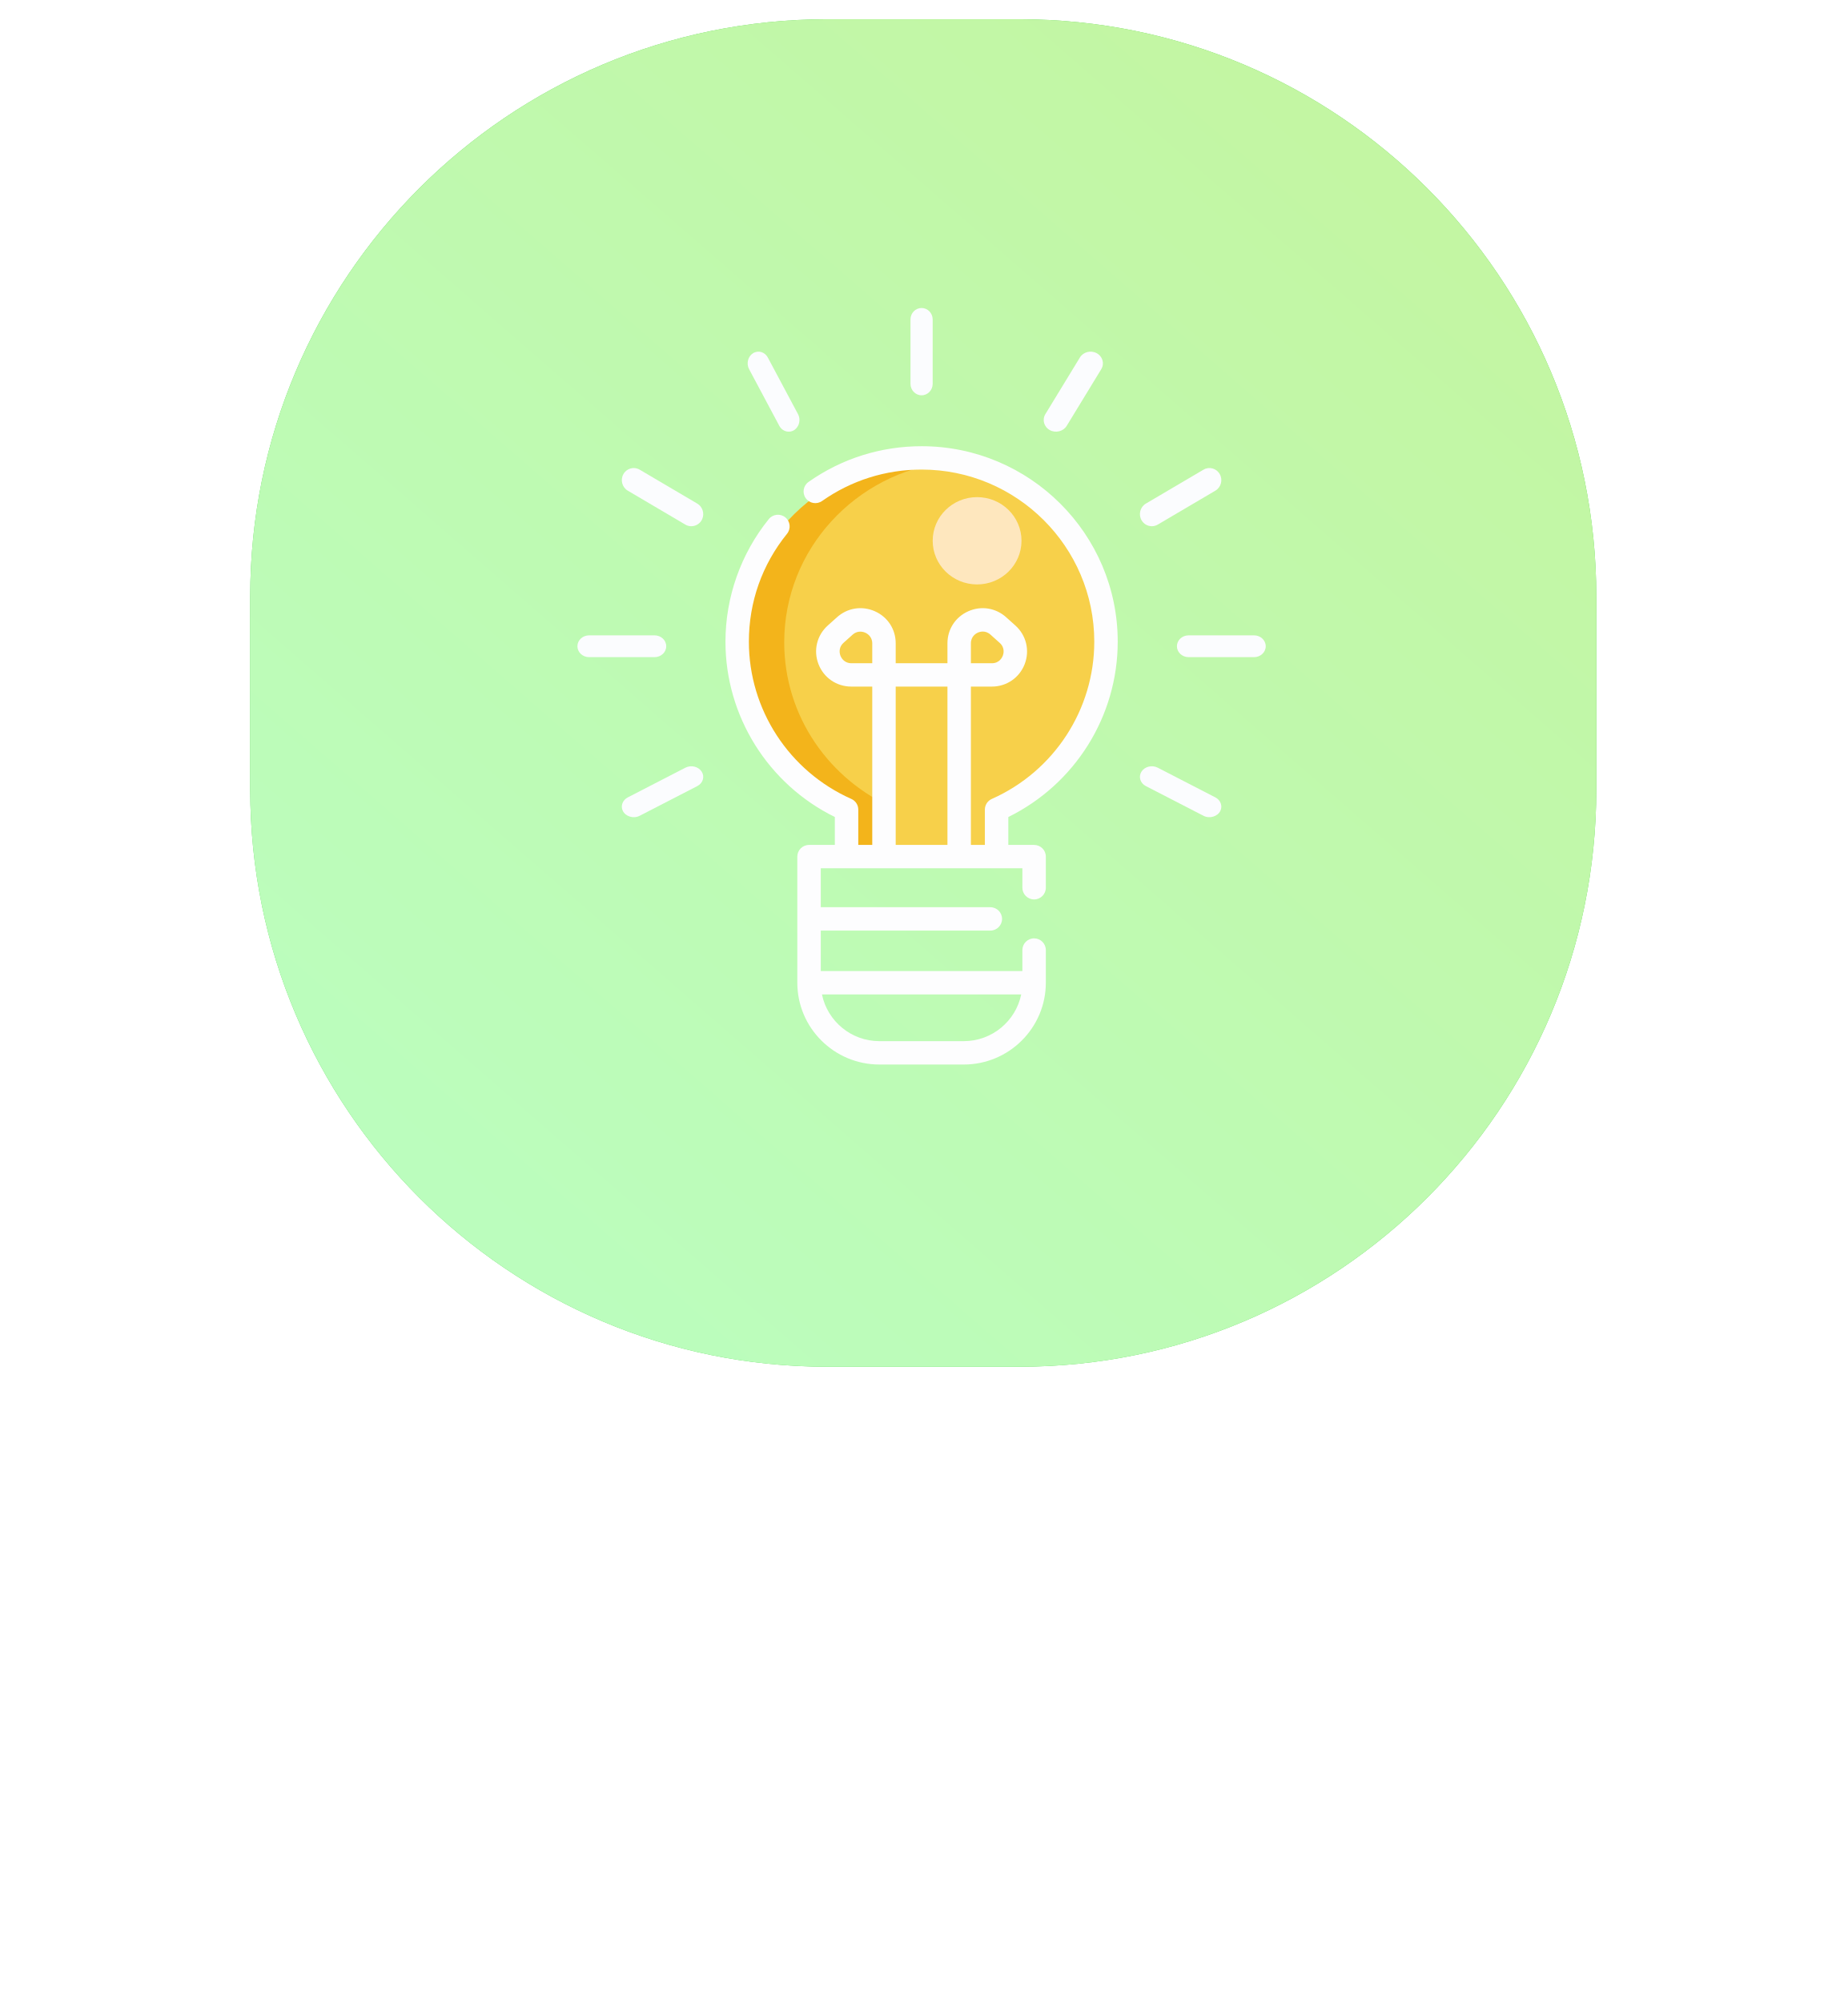
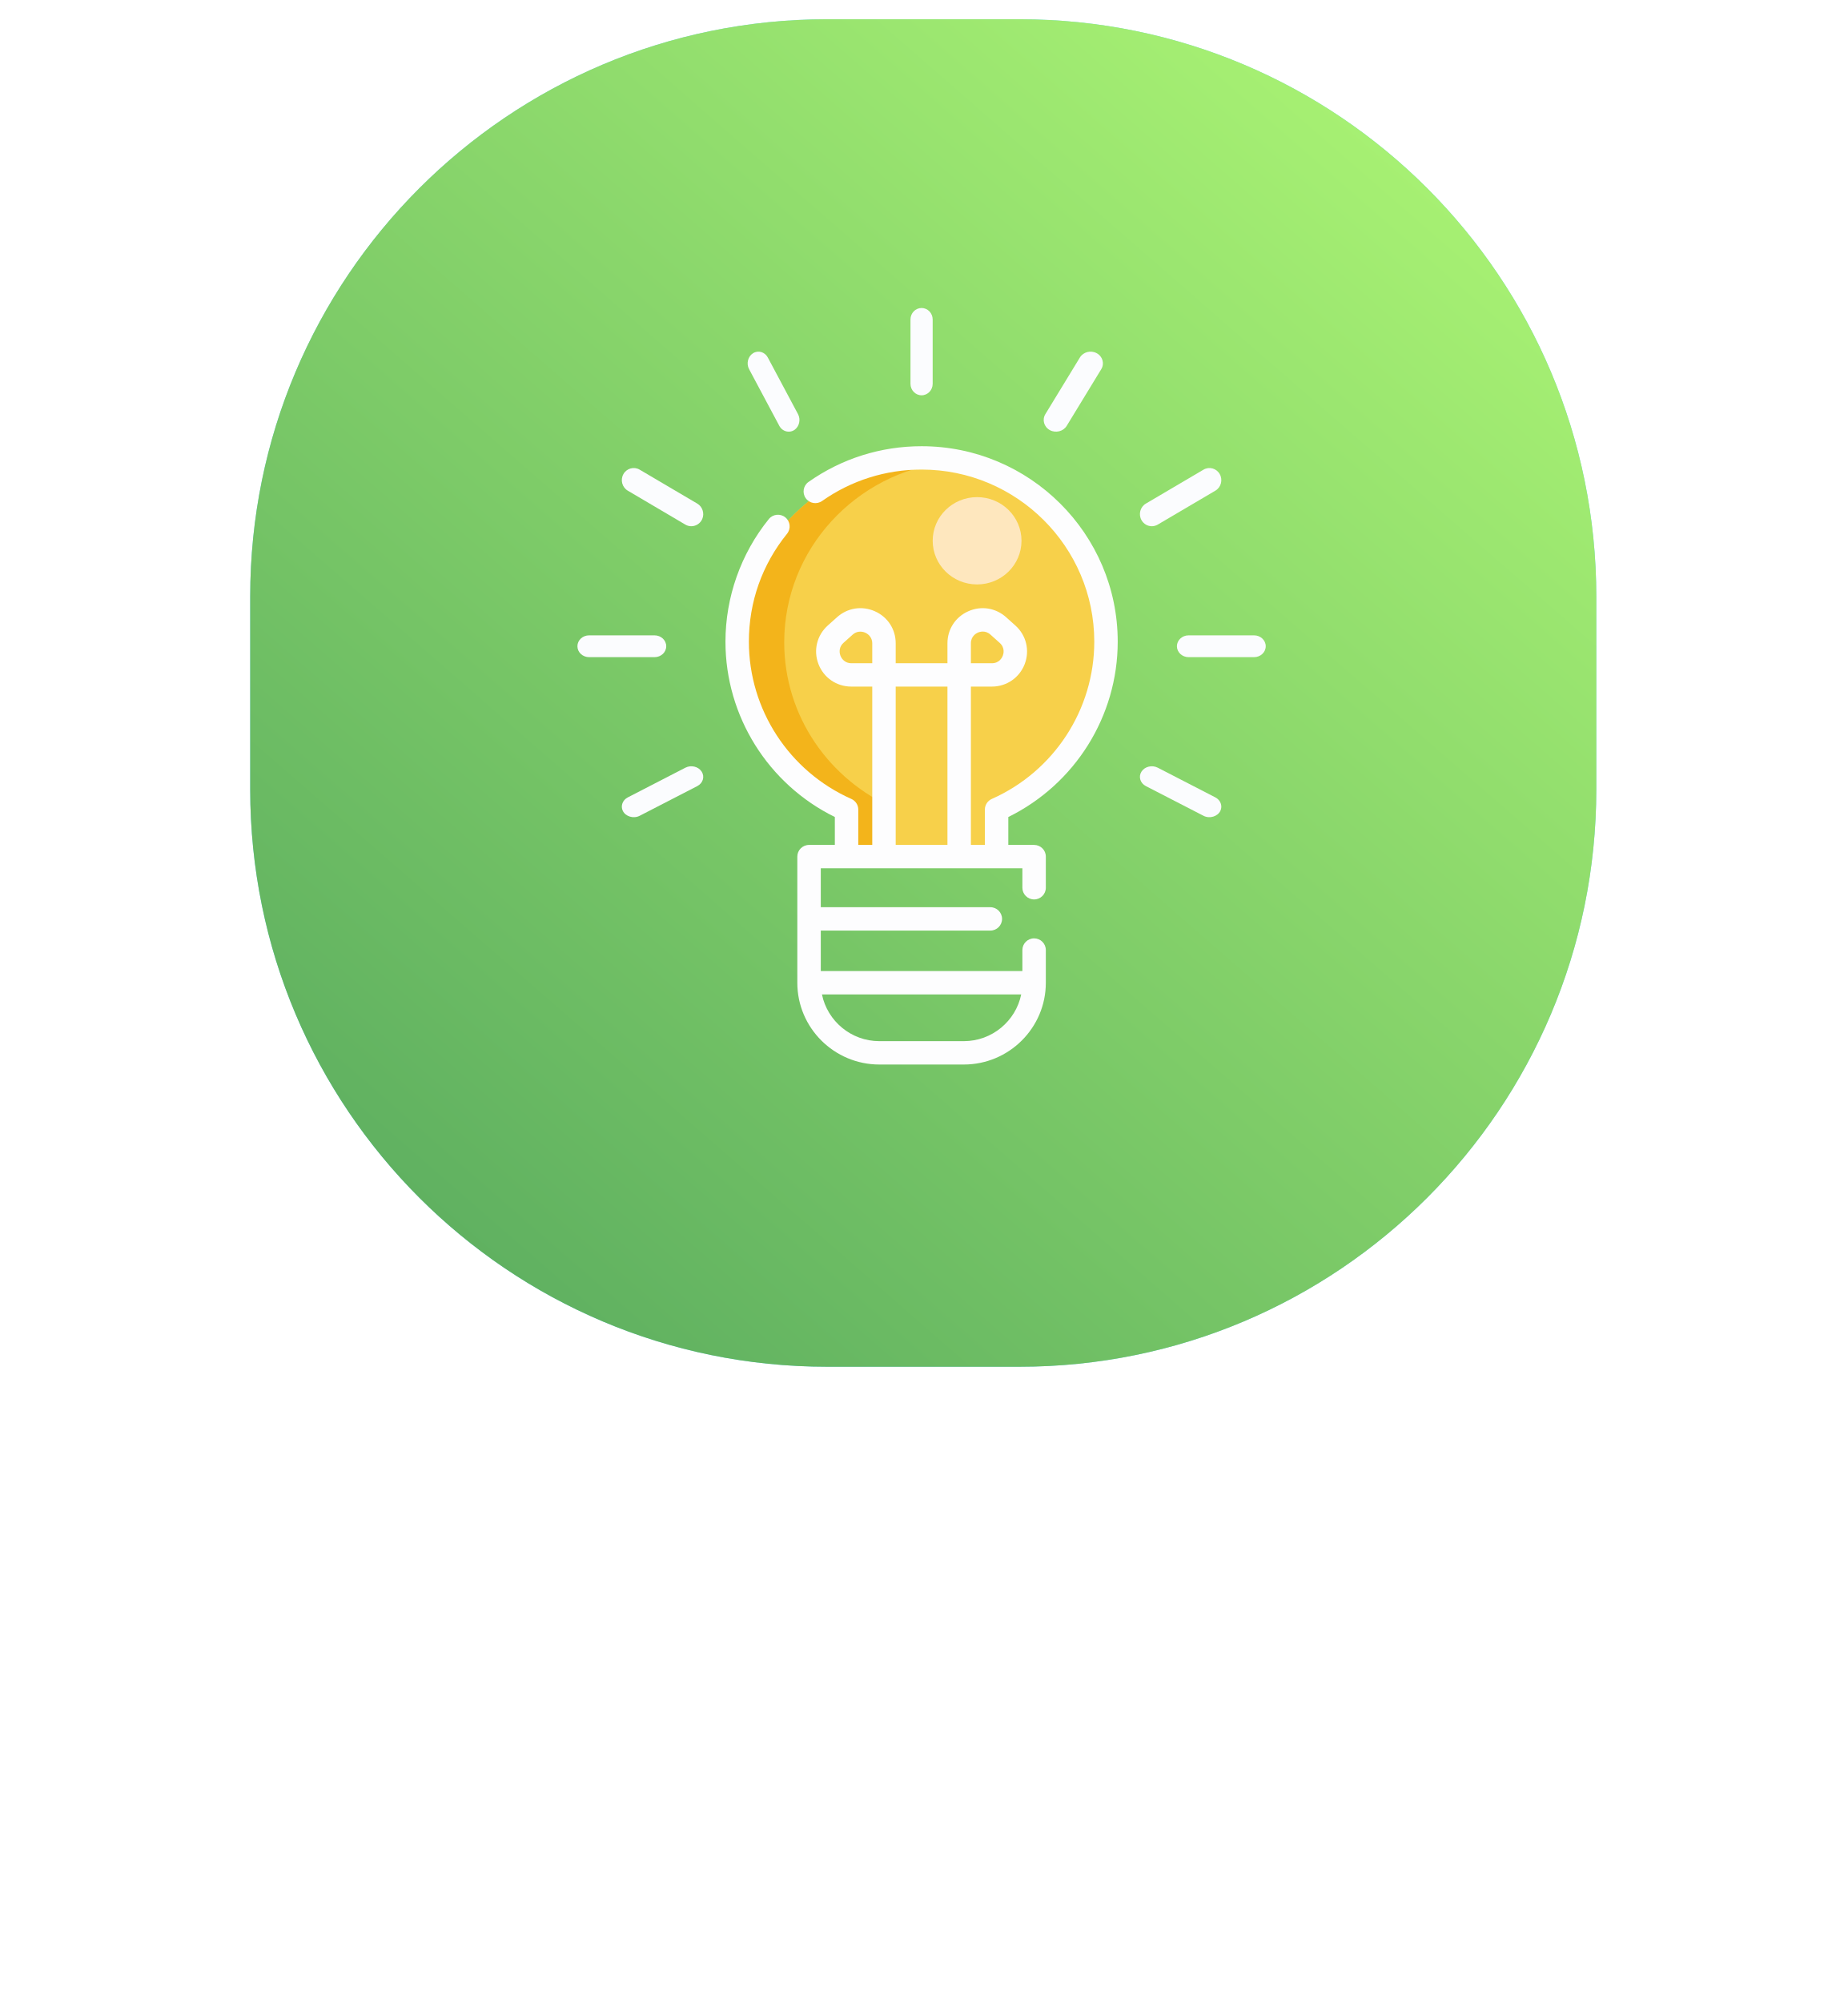
<svg xmlns="http://www.w3.org/2000/svg" width="96" height="104" viewBox="0 0 96 104" fill="none">
-   <path fill-rule="evenodd" clip-rule="evenodd" d="M42.972 1H52.963C69.517 1 82.936 14.43 82.936 31V41C82.936 57.568 69.516 71 52.963 71H42.973C26.419 71 12.999 57.568 12.999 41V31C12.999 14.431 26.419 1 42.972 1V1Z" fill="#57D054" />
+   <path fill-rule="evenodd" clip-rule="evenodd" d="M42.972 1H52.963C69.517 1 82.936 14.43 82.936 31V41C82.936 57.568 69.516 71 52.963 71H42.973C26.419 71 12.999 57.568 12.999 41V31C12.999 14.431 26.419 1 42.972 1Z" fill="#75DCF8" />
  <g filter="url(#filter0_d_16_229)">
-     <path fill-rule="evenodd" clip-rule="evenodd" d="M42.972 1H52.963C69.517 1 82.936 14.43 82.936 31V41C82.936 57.568 69.516 71 52.963 71H42.973C26.419 71 12.999 57.568 12.999 41V31C12.999 14.431 26.419 1 42.972 1V1Z" fill="url(#paint0_linear_16_229)" />
+     <path fill-rule="evenodd" clip-rule="evenodd" d="M42.972 1H52.963C69.517 1 82.936 14.43 82.936 31V41C82.936 57.568 69.516 71 52.963 71H42.973C26.419 71 12.999 57.568 12.999 41V31C12.999 14.431 26.419 1 42.972 1Z" fill="url(#paint0_linear_16_229)" />
  </g>
  <path d="M48.073 23.935C42.764 23.935 38.46 28.158 38.46 33.368C38.46 37.211 40.802 40.517 44.163 41.987V44.719H51.983V41.987C55.344 40.517 57.686 37.211 57.686 33.368C57.686 28.158 53.382 23.935 48.073 23.935Z" fill="#F7D04A" />
  <path d="M40.744 33.368C40.744 28.537 44.449 24.555 49.227 24.002C48.852 23.958 48.471 23.935 48.085 23.935C42.769 23.935 38.46 28.158 38.46 33.368C38.46 37.211 40.805 40.517 44.169 41.987V44.719H46.453V41.987C43.089 40.517 40.744 37.211 40.744 33.368Z" fill="#F3B41B" />
  <path d="M50.765 30.36C52.039 30.36 53.072 29.344 53.072 28.092C53.072 26.84 52.039 25.825 50.765 25.825C49.49 25.825 48.458 26.84 48.458 28.092C48.458 29.344 49.49 30.36 50.765 30.36Z" fill="#FEE7BE" />
  <path d="M47.881 23.18C45.763 23.18 43.732 23.821 42.008 25.035C41.733 25.228 41.668 25.607 41.862 25.88C42.056 26.154 42.436 26.219 42.711 26.026C44.228 24.958 46.016 24.393 47.881 24.393C52.828 24.393 56.853 28.404 56.853 33.333C56.853 36.859 54.764 40.066 51.53 41.503C51.31 41.6 51.169 41.817 51.169 42.057V43.892H50.443V35.667H51.532C52.295 35.667 52.964 35.209 53.238 34.499C53.511 33.79 53.321 33.003 52.754 32.494L52.274 32.064C51.73 31.576 50.977 31.457 50.309 31.754C49.64 32.05 49.225 32.688 49.225 33.417V34.454H46.536V33.417C46.536 32.688 46.121 32.05 45.453 31.754C44.784 31.457 44.031 31.576 43.487 32.064L43.007 32.494C42.44 33.003 42.25 33.79 42.524 34.499C42.797 35.209 43.467 35.667 44.229 35.667H45.318V43.892H44.592V42.057C44.592 41.817 44.451 41.6 44.231 41.503C40.998 40.066 38.908 36.86 38.908 33.334C38.908 31.269 39.594 29.331 40.891 27.727C41.102 27.466 41.061 27.084 40.799 26.874C40.538 26.664 40.154 26.705 39.943 26.966C38.491 28.761 37.691 31.023 37.691 33.334C37.691 37.205 39.908 40.738 43.374 42.442V43.892H42.035C41.698 43.892 41.425 44.163 41.425 44.498V51.052C41.425 53.394 43.338 55.3 45.688 55.3H50.073C52.423 55.3 54.336 53.394 54.336 51.052V49.353C54.336 49.018 54.063 48.746 53.727 48.746C53.39 48.746 53.118 49.018 53.118 49.353V50.445H42.644V48.342H51.453C51.79 48.342 52.062 48.07 52.062 47.735C52.062 47.4 51.79 47.128 51.453 47.128H42.644V45.105H53.118V46.117C53.118 46.452 53.39 46.724 53.727 46.724C54.063 46.724 54.336 46.452 54.336 46.117V44.498C54.336 44.163 54.063 43.892 53.727 43.892H52.387V42.442C55.853 40.738 58.071 37.205 58.071 33.334C58.071 27.735 53.499 23.18 47.881 23.18ZM50.443 33.417C50.443 33.051 50.72 32.9 50.804 32.862C50.889 32.825 51.187 32.721 51.459 32.966L51.939 33.396C52.228 33.655 52.136 33.973 52.1 34.065C52.065 34.156 51.92 34.454 51.532 34.454H50.443V33.417ZM50.073 54.086H45.688C44.218 54.086 42.988 53.042 42.705 51.659H53.057C52.773 53.042 51.543 54.086 50.073 54.086ZM44.229 34.454C43.68 34.454 43.411 33.764 43.822 33.396L44.302 32.966C44.69 32.618 45.318 32.901 45.318 33.417V34.454H44.229ZM46.536 35.667H49.225V43.892H46.536V35.667Z" fill="#FDFDFE" />
  <path d="M47.881 20.535C48.199 20.535 48.457 20.267 48.457 19.938V16.597C48.457 16.267 48.199 16 47.881 16C47.562 16 47.304 16.267 47.304 16.597V19.938C47.304 20.267 47.562 20.535 47.881 20.535Z" fill="#FBFCFE" />
  <path d="M40.49 22.123C40.655 22.432 41.043 22.52 41.309 22.308C41.536 22.127 41.603 21.78 41.462 21.516L39.891 18.571C39.736 18.281 39.393 18.181 39.125 18.349C38.856 18.516 38.765 18.888 38.919 19.178L40.49 22.123Z" fill="#FBFCFE" />
  <path d="M36.229 26.162L33.234 24.398C32.938 24.224 32.56 24.327 32.39 24.628C32.219 24.93 32.321 25.315 32.616 25.489L35.611 27.254C35.927 27.439 36.341 27.299 36.486 26.96C36.611 26.67 36.498 26.32 36.229 26.162Z" fill="#FBFCFE" />
  <path d="M34.614 33.571C34.614 33.258 34.343 33.005 34.007 33.005H30.607C30.272 33.005 30 33.258 30 33.571C30 33.885 30.272 34.138 30.607 34.138H34.007C34.343 34.138 34.614 33.885 34.614 33.571Z" fill="#FBFCFE" />
  <path d="M35.61 39.88L32.615 41.424C32.346 41.563 32.233 41.869 32.358 42.123C32.504 42.419 32.917 42.542 33.233 42.379L36.228 40.836C36.523 40.683 36.625 40.346 36.454 40.082C36.283 39.819 35.906 39.728 35.61 39.88Z" fill="#FBFCFE" />
  <path d="M63.146 41.424L60.151 39.88C59.855 39.728 59.478 39.819 59.307 40.082C59.137 40.346 59.238 40.683 59.533 40.836L62.529 42.379C62.844 42.542 63.258 42.419 63.404 42.123C63.528 41.869 63.415 41.563 63.146 41.424Z" fill="#FBFCFE" />
  <path d="M65.154 33.005H61.754C61.419 33.005 61.147 33.258 61.147 33.571C61.147 33.885 61.419 34.138 61.754 34.138H65.154C65.49 34.138 65.761 33.885 65.761 33.571C65.761 33.258 65.49 33.005 65.154 33.005Z" fill="#FBFCFE" />
  <path d="M59.843 27.336C59.947 27.336 60.053 27.309 60.151 27.252L63.145 25.489C63.441 25.315 63.542 24.93 63.371 24.628C63.201 24.327 62.823 24.224 62.528 24.398L59.533 26.161C59.238 26.335 59.137 26.72 59.307 27.021C59.422 27.224 59.629 27.336 59.843 27.336Z" fill="#FBFCFE" />
  <path d="M54.546 22.344C54.849 22.51 55.247 22.409 55.421 22.122L57.216 19.178C57.393 18.888 57.288 18.516 56.981 18.349C56.675 18.181 56.283 18.281 56.106 18.571L54.311 21.515C54.134 21.805 54.239 22.177 54.546 22.344Z" fill="#FBFCFE" />
  <defs>
    <filter id="filter0_d_16_229" x="8.999" y="1" width="77.937" height="78" filterUnits="userSpaceOnUse" color-interpolation-filters="sRGB">
      <feFlood flood-opacity="0" result="BackgroundImageFix" />
      <feColorMatrix in="SourceAlpha" type="matrix" values="0 0 0 0 0 0 0 0 0 0 0 0 0 0 0 0 0 0 127 0" result="hardAlpha" />
      <feOffset dy="4" />
      <feGaussianBlur stdDeviation="2" />
      <feComposite in2="hardAlpha" operator="out" />
      <feColorMatrix type="matrix" values="0 0 0 0 1 0 0 0 0 1 0 0 0 0 1 0 0 0 1 0" />
      <feBlend mode="normal" in2="BackgroundImageFix" result="effect1_dropShadow_16_229" />
      <feBlend mode="normal" in="SourceGraphic" in2="effect1_dropShadow_16_229" result="shape" />
    </filter>
    <linearGradient id="paint0_linear_16_229" x1="53.376" y1="113.413" x2="125.385" y2="30.651" gradientUnits="userSpaceOnUse">
-       <stop stop-color="#B9FFC4" />
-       <stop offset="1" stop-color="#C5F49C" />
+       <stop stop-color="#4FA25C" />
+       <stop offset="1" stop-color="#B7FF77" />
    </linearGradient>
  </defs>
</svg>
